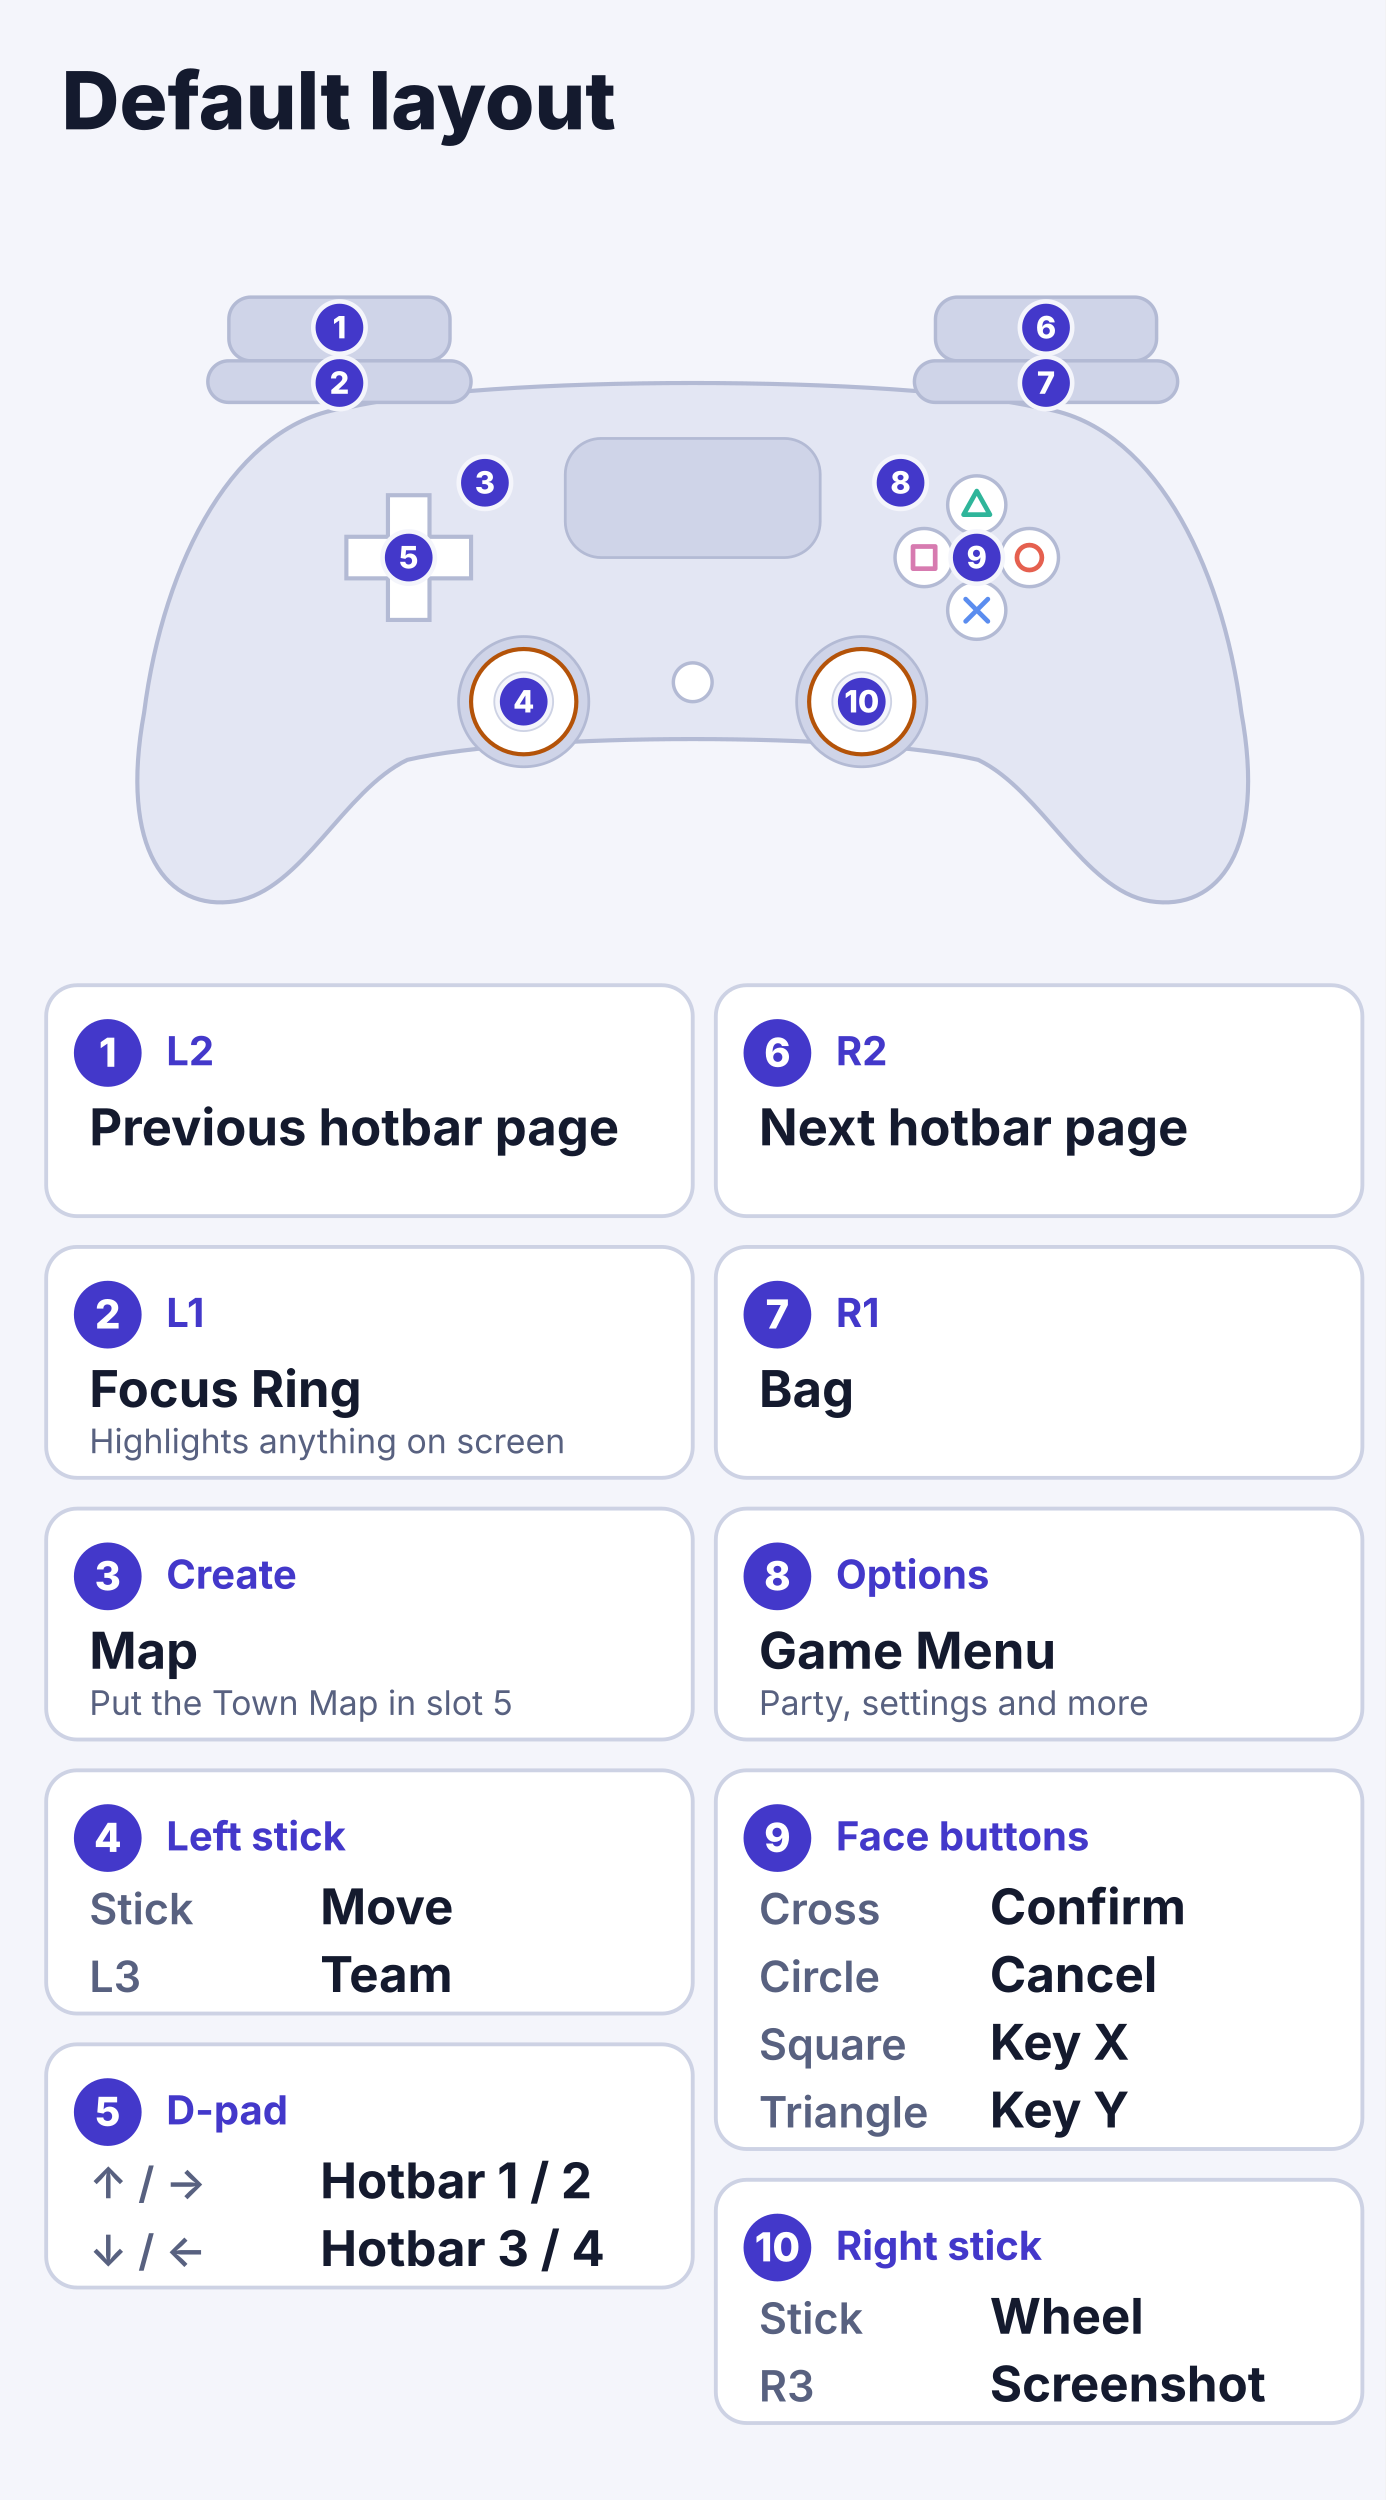
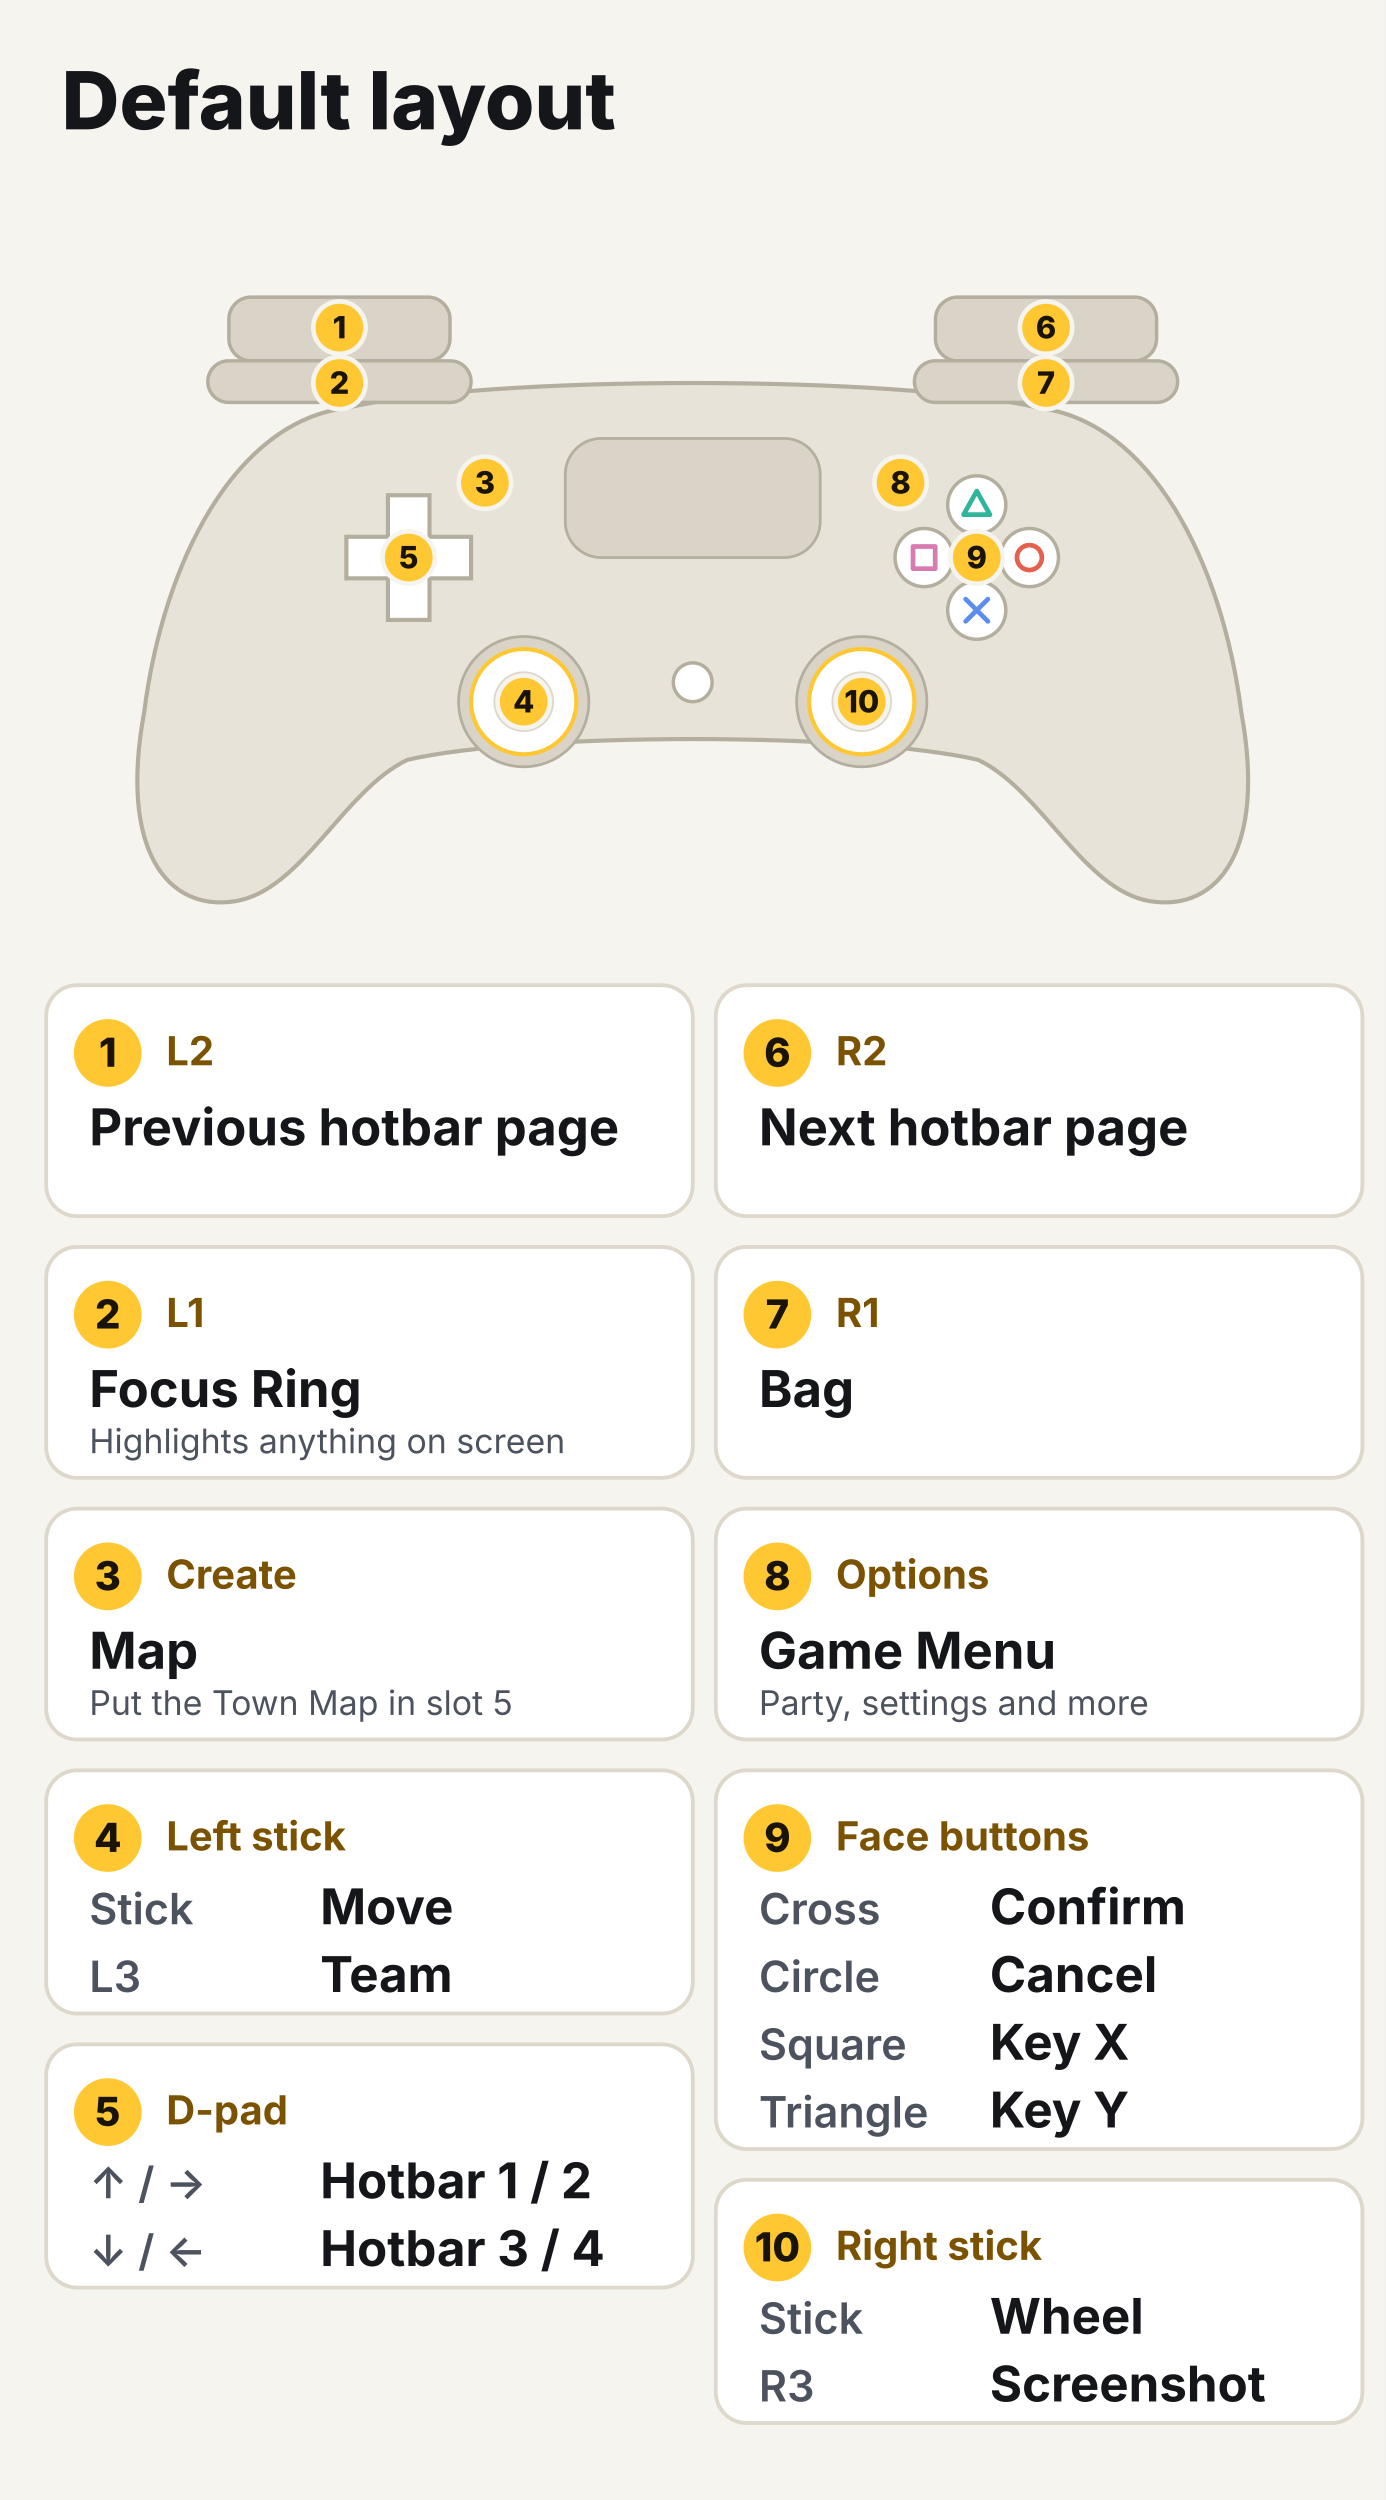
- <svg xmlns="http://www.w3.org/2000/svg" viewBox="0 0 900 1624" width="900" height="1624" role="img" aria-labelledby="t d" font-family="'Segoe UI Variable Display','Segoe UI',Inter,'SF Pro Display',-apple-system,'Helvetica Neue',Arial,sans-serif">
-   <rect width="900" height="1624" fill="#f4f5fb" />
-   <text x="40" y="84" font-size="52" font-weight="800" fill="#141a2e" text-anchor="start">Default layout</text>
+ <svg xmlns="http://www.w3.org/2000/svg" viewBox="0 0 900 1624" width="900" height="1624" role="img" aria-labelledby="t d" font-family="'Bricolage Grotesque','Geist','Segoe UI Variable Display','Segoe UI',Inter,'SF Pro Display',-apple-system,'Helvetica Neue',Arial,sans-serif">
+   <rect width="900" height="1624" fill="#f6f4ef" />
+   <text x="40" y="84" font-size="52" font-weight="800" fill="#14161a" text-anchor="start">Default layout</text>
  <g transform="translate(450,400) scale(0.9)">
-     <path d="M -250,-150 C -150,-174 150,-174 250,-150 C 330,-140 382,-40 396,70 C 414,168 380,214 330,206 C 282,198 252,126 206,104 C 120,84 -120,84 -206,104 C -252,126 -282,198 -330,206 C -380,214 -414,168 -396,70 C -382,-40 -330,-140 -250,-150 Z" fill="#e3e6f3" stroke="#b3bad4" stroke-width="3" />
-     <rect x="-92" y="-128" width="184" height="86" rx="26" fill="#cfd4e8" stroke="#b3bad4" stroke-width="2" />
-     <rect x="-334.8" y="-230" width="159.6" height="46" rx="16" fill="#cfd4e8" stroke="#b3bad4" stroke-width="2.5" />
-     <rect x="-350" y="-184" width="190" height="30" rx="15" fill="#cfd4e8" stroke="#b3bad4" stroke-width="2.5" />
-     <rect x="175.2" y="-230" width="159.6" height="46" rx="16" fill="#cfd4e8" stroke="#b3bad4" stroke-width="2.5" />
-     <rect x="160" y="-184" width="190" height="30" rx="15" fill="#cfd4e8" stroke="#b3bad4" stroke-width="2.5" />
-     <path d="M -220,-87 h 30 v 30 h 30 v 30 h -30 v 30 h -30 v -30 h -30 v -30 h 30 z" fill="#ffffff" stroke="#b3bad4" stroke-width="3" />
-     <circle cx="-122" cy="62" r="47" fill="#cfd4e8" stroke="#b3bad4" stroke-width="2" />
-     <circle cx="-122" cy="62" r="38" fill="#ffffff" stroke="#b45309" stroke-width="3" />
-     <circle cx="-122" cy="62" r="20.9" fill="none" stroke="#cdd2e4" stroke-width="2" />
-     <circle cx="122" cy="62" r="47" fill="#cfd4e8" stroke="#b3bad4" stroke-width="2" />
-     <circle cx="122" cy="62" r="38" fill="#ffffff" stroke="#b45309" stroke-width="3" />
-     <circle cx="122" cy="62" r="20.9" fill="none" stroke="#cdd2e4" stroke-width="2" />
-     <circle cx="205" cy="-4" r="21" fill="#ffffff" stroke="#b3bad4" stroke-width="2.5" />
+     <path d="M -250,-150 C -150,-174 150,-174 250,-150 C 330,-140 382,-40 396,70 C 414,168 380,214 330,206 C 282,198 252,126 206,104 C 120,84 -120,84 -206,104 C -252,126 -282,198 -330,206 C -380,214 -414,168 -396,70 C -382,-40 -330,-140 -250,-150 Z" fill="#e7e3d9" stroke="#b4ae9e" stroke-width="3" />
+     <rect x="-92" y="-128" width="184" height="86" rx="26" fill="#d9d4c7" stroke="#b4ae9e" stroke-width="2" />
+     <rect x="-334.8" y="-230" width="159.6" height="46" rx="16" fill="#d9d4c7" stroke="#b4ae9e" stroke-width="2.5" />
+     <rect x="-350" y="-184" width="190" height="30" rx="15" fill="#d9d4c7" stroke="#b4ae9e" stroke-width="2.5" />
+     <rect x="175.2" y="-230" width="159.6" height="46" rx="16" fill="#d9d4c7" stroke="#b4ae9e" stroke-width="2.5" />
+     <rect x="160" y="-184" width="190" height="30" rx="15" fill="#d9d4c7" stroke="#b4ae9e" stroke-width="2.5" />
+     <path d="M -220,-87 h 30 v 30 h 30 v 30 h -30 v 30 h -30 v -30 h -30 v -30 h 30 z" fill="#ffffff" stroke="#b4ae9e" stroke-width="3" />
+     <circle cx="-122" cy="62" r="47" fill="#d9d4c7" stroke="#b4ae9e" stroke-width="2" />
+     <circle cx="-122" cy="62" r="38" fill="#ffffff" stroke="#ffc833" stroke-width="3" />
+     <circle cx="-122" cy="62" r="20.9" fill="none" stroke="#ddd8cb" stroke-width="2" />
+     <circle cx="122" cy="62" r="47" fill="#d9d4c7" stroke="#b4ae9e" stroke-width="2" />
+     <circle cx="122" cy="62" r="38" fill="#ffffff" stroke="#ffc833" stroke-width="3" />
+     <circle cx="122" cy="62" r="20.9" fill="none" stroke="#ddd8cb" stroke-width="2" />
+     <circle cx="205" cy="-4" r="21" fill="#ffffff" stroke="#b4ae9e" stroke-width="2.5" />
    <path d="M 197,-12 L 213,4 M 213,-12 L 197,4" fill="none" stroke="#5b8def" stroke-width="3.4" stroke-linecap="round" stroke-linejoin="round" />
-     <circle cx="243" cy="-42" r="21" fill="#ffffff" stroke="#b3bad4" stroke-width="2.5" />
+     <circle cx="243" cy="-42" r="21" fill="#ffffff" stroke="#b4ae9e" stroke-width="2.5" />
    <circle cx="243" cy="-42" r="9" fill="none" stroke="#e5604f" stroke-width="3.4" stroke-linecap="round" stroke-linejoin="round" />
-     <circle cx="167" cy="-42" r="21" fill="#ffffff" stroke="#b3bad4" stroke-width="2.5" />
+     <circle cx="167" cy="-42" r="21" fill="#ffffff" stroke="#b4ae9e" stroke-width="2.5" />
    <rect x="159" y="-50" width="16" height="16" fill="none" stroke="#d77bb0" stroke-width="3.4" stroke-linecap="round" stroke-linejoin="round" />
-     <circle cx="205" cy="-80" r="21" fill="#ffffff" stroke="#b3bad4" stroke-width="2.5" />
+     <circle cx="205" cy="-80" r="21" fill="#ffffff" stroke="#b4ae9e" stroke-width="2.5" />
    <path d="M 205,-90 L 214.5,-73 L 195.5,-73 Z" fill="none" stroke="#2fb59a" stroke-width="3.4" stroke-linecap="round" stroke-linejoin="round" />
-     <rect x="-167" y="-103.5" width="34" height="15" rx="7.5" fill="#b45309" stroke="#b3bad4" stroke-width="2.5" />
-     <rect x="133" y="-103.5" width="34" height="15" rx="7.5" fill="#ffffff" stroke="#b3bad4" stroke-width="2.5" />
-     <circle cx="0" cy="48" r="14" fill="#ffffff" stroke="#b3bad4" stroke-width="2.5" />
+     <rect x="-167" y="-103.5" width="34" height="15" rx="7.5" fill="#ffc833" stroke="#b4ae9e" stroke-width="2.5" />
+     <rect x="133" y="-103.5" width="34" height="15" rx="7.5" fill="#ffffff" stroke="#b4ae9e" stroke-width="2.5" />
+     <circle cx="0" cy="48" r="14" fill="#ffffff" stroke="#b4ae9e" stroke-width="2.5" />
  </g>
-   <circle cx="220.5" cy="212.8" r="17" fill="#4338ca" stroke="#f4f5fb" stroke-width="3" />
-   <text x="220.5" y="219.8" font-size="20" font-weight="800" fill="#ffffff" text-anchor="middle">1</text>
-   <circle cx="220.5" cy="248.8" r="17" fill="#4338ca" stroke="#f4f5fb" stroke-width="3" />
-   <text x="220.5" y="255.8" font-size="20" font-weight="800" fill="#ffffff" text-anchor="middle">2</text>
-   <circle cx="315" cy="313.6" r="17" fill="#4338ca" stroke="#f4f5fb" stroke-width="3" />
-   <text x="315" y="320.6" font-size="20" font-weight="800" fill="#ffffff" text-anchor="middle">3</text>
-   <circle cx="340.2" cy="455.8" r="17" fill="#4338ca" stroke="#f4f5fb" stroke-width="3" />
-   <text x="340.2" y="462.8" font-size="20" font-weight="800" fill="#ffffff" text-anchor="middle">4</text>
-   <circle cx="265.5" cy="362.2" r="17" fill="#4338ca" stroke="#f4f5fb" stroke-width="3" />
-   <text x="265.5" y="369.2" font-size="20" font-weight="800" fill="#ffffff" text-anchor="middle">5</text>
-   <circle cx="679.5" cy="212.8" r="17" fill="#4338ca" stroke="#f4f5fb" stroke-width="3" />
-   <text x="679.5" y="219.8" font-size="20" font-weight="800" fill="#ffffff" text-anchor="middle">6</text>
-   <circle cx="679.5" cy="248.8" r="17" fill="#4338ca" stroke="#f4f5fb" stroke-width="3" />
-   <text x="679.5" y="255.8" font-size="20" font-weight="800" fill="#ffffff" text-anchor="middle">7</text>
-   <circle cx="585" cy="313.6" r="17" fill="#4338ca" stroke="#f4f5fb" stroke-width="3" />
-   <text x="585" y="320.6" font-size="20" font-weight="800" fill="#ffffff" text-anchor="middle">8</text>
-   <circle cx="634.5" cy="362.2" r="17" fill="#4338ca" stroke="#f4f5fb" stroke-width="3" />
-   <text x="634.5" y="369.2" font-size="20" font-weight="800" fill="#ffffff" text-anchor="middle">9</text>
-   <circle cx="559.8" cy="455.8" r="17" fill="#4338ca" stroke="#f4f5fb" stroke-width="3" />
-   <text x="559.8" y="462.8" font-size="20" font-weight="800" fill="#ffffff" text-anchor="middle">10</text>
-   <rect x="30" y="640" width="420" height="150" rx="20" fill="#ffffff" stroke="#cdd2e4" stroke-width="2.5" />
-   <circle cx="70" cy="684" r="22" fill="#4338ca" />
-   <text x="70" y="693" font-size="26" font-weight="800" fill="#ffffff" text-anchor="middle">1</text>
-   <text x="108" y="692" font-size="26" font-weight="700" fill="#4338ca" text-anchor="start">L2</text>
-   <text x="58" y="744" font-size="33" font-weight="700" fill="#141a2e" text-anchor="start">Previous hotbar page</text>
-   <rect x="30" y="810" width="420" height="150" rx="20" fill="#ffffff" stroke="#cdd2e4" stroke-width="2.5" />
-   <circle cx="70" cy="854" r="22" fill="#4338ca" />
-   <text x="70" y="863" font-size="26" font-weight="800" fill="#ffffff" text-anchor="middle">2</text>
-   <text x="108" y="862" font-size="26" font-weight="700" fill="#4338ca" text-anchor="start">L1</text>
-   <text x="58" y="914" font-size="33" font-weight="700" fill="#141a2e" text-anchor="start">Focus Ring</text>
-   <text x="58" y="944" font-size="22" font-weight="400" fill="#586180" text-anchor="start">Highlights anything on screen</text>
-   <rect x="30" y="980" width="420" height="150" rx="20" fill="#ffffff" stroke="#cdd2e4" stroke-width="2.5" />
-   <circle cx="70" cy="1024" r="22" fill="#4338ca" />
-   <text x="70" y="1033" font-size="26" font-weight="800" fill="#ffffff" text-anchor="middle">3</text>
-   <text x="108" y="1032" font-size="26" font-weight="700" fill="#4338ca" text-anchor="start">Create</text>
-   <text x="58" y="1084" font-size="33" font-weight="700" fill="#141a2e" text-anchor="start">Map</text>
-   <text x="58" y="1114" font-size="22" font-weight="400" fill="#586180" text-anchor="start">Put the Town Map in slot 5</text>
-   <rect x="30" y="1150" width="420" height="158" rx="20" fill="#ffffff" stroke="#cdd2e4" stroke-width="2.5" />
-   <circle cx="70" cy="1194" r="22" fill="#4338ca" />
-   <text x="70" y="1203" font-size="26" font-weight="800" fill="#ffffff" text-anchor="middle">4</text>
-   <text x="108" y="1202" font-size="26" font-weight="700" fill="#4338ca" text-anchor="start">Left stick</text>
-   <text x="58" y="1250" font-size="28" font-weight="600" fill="#586180" text-anchor="start">Stick</text>
-   <text x="208" y="1250" font-size="32" font-weight="700" fill="#141a2e" text-anchor="start">Move</text>
-   <text x="58" y="1294" font-size="28" font-weight="600" fill="#586180" text-anchor="start">L3</text>
-   <text x="208" y="1294" font-size="32" font-weight="700" fill="#141a2e" text-anchor="start">Team</text>
-   <rect x="30" y="1328" width="420" height="158" rx="20" fill="#ffffff" stroke="#cdd2e4" stroke-width="2.5" />
-   <circle cx="70" cy="1372" r="22" fill="#4338ca" />
-   <text x="70" y="1381" font-size="26" font-weight="800" fill="#ffffff" text-anchor="middle">5</text>
-   <text x="108" y="1380" font-size="26" font-weight="700" fill="#4338ca" text-anchor="start">D-pad</text>
-   <text x="58" y="1428" font-size="28" font-weight="600" fill="#586180" text-anchor="start">↑ / →</text>
-   <text x="208" y="1428" font-size="32" font-weight="700" fill="#141a2e" text-anchor="start">Hotbar 1 / 2</text>
-   <text x="58" y="1472" font-size="28" font-weight="600" fill="#586180" text-anchor="start">↓ / ←</text>
-   <text x="208" y="1472" font-size="32" font-weight="700" fill="#141a2e" text-anchor="start">Hotbar 3 / 4</text>
-   <rect x="465" y="640" width="420" height="150" rx="20" fill="#ffffff" stroke="#cdd2e4" stroke-width="2.5" />
-   <circle cx="505" cy="684" r="22" fill="#4338ca" />
-   <text x="505" y="693" font-size="26" font-weight="800" fill="#ffffff" text-anchor="middle">6</text>
-   <text x="543" y="692" font-size="26" font-weight="700" fill="#4338ca" text-anchor="start">R2</text>
-   <text x="493" y="744" font-size="33" font-weight="700" fill="#141a2e" text-anchor="start">Next hotbar page</text>
-   <rect x="465" y="810" width="420" height="150" rx="20" fill="#ffffff" stroke="#cdd2e4" stroke-width="2.5" />
-   <circle cx="505" cy="854" r="22" fill="#4338ca" />
-   <text x="505" y="863" font-size="26" font-weight="800" fill="#ffffff" text-anchor="middle">7</text>
-   <text x="543" y="862" font-size="26" font-weight="700" fill="#4338ca" text-anchor="start">R1</text>
-   <text x="493" y="914" font-size="33" font-weight="700" fill="#141a2e" text-anchor="start">Bag</text>
-   <rect x="465" y="980" width="420" height="150" rx="20" fill="#ffffff" stroke="#cdd2e4" stroke-width="2.5" />
-   <circle cx="505" cy="1024" r="22" fill="#4338ca" />
-   <text x="505" y="1033" font-size="26" font-weight="800" fill="#ffffff" text-anchor="middle">8</text>
-   <text x="543" y="1032" font-size="26" font-weight="700" fill="#4338ca" text-anchor="start">Options</text>
-   <text x="493" y="1084" font-size="33" font-weight="700" fill="#141a2e" text-anchor="start">Game Menu</text>
-   <text x="493" y="1114" font-size="22" font-weight="400" fill="#586180" text-anchor="start">Party, settings and more</text>
-   <rect x="465" y="1150" width="420" height="246" rx="20" fill="#ffffff" stroke="#cdd2e4" stroke-width="2.5" />
-   <circle cx="505" cy="1194" r="22" fill="#4338ca" />
-   <text x="505" y="1203" font-size="26" font-weight="800" fill="#ffffff" text-anchor="middle">9</text>
-   <text x="543" y="1202" font-size="26" font-weight="700" fill="#4338ca" text-anchor="start">Face buttons</text>
-   <text x="493" y="1250" font-size="28" font-weight="600" fill="#586180" text-anchor="start">Cross</text>
-   <text x="643" y="1250" font-size="32" font-weight="700" fill="#141a2e" text-anchor="start">Confirm</text>
-   <text x="493" y="1294" font-size="28" font-weight="600" fill="#586180" text-anchor="start">Circle</text>
-   <text x="643" y="1294" font-size="32" font-weight="700" fill="#141a2e" text-anchor="start">Cancel</text>
-   <text x="493" y="1338" font-size="28" font-weight="600" fill="#586180" text-anchor="start">Square</text>
-   <text x="643" y="1338" font-size="32" font-weight="700" fill="#141a2e" text-anchor="start">Key X</text>
-   <text x="493" y="1382" font-size="28" font-weight="600" fill="#586180" text-anchor="start">Triangle</text>
-   <text x="643" y="1382" font-size="32" font-weight="700" fill="#141a2e" text-anchor="start">Key Y</text>
-   <rect x="465" y="1416" width="420" height="158" rx="20" fill="#ffffff" stroke="#cdd2e4" stroke-width="2.5" />
-   <circle cx="505" cy="1460" r="22" fill="#4338ca" />
-   <text x="505" y="1469" font-size="26" font-weight="800" fill="#ffffff" text-anchor="middle">10</text>
-   <text x="543" y="1468" font-size="26" font-weight="700" fill="#4338ca" text-anchor="start">Right stick</text>
-   <text x="493" y="1516" font-size="28" font-weight="600" fill="#586180" text-anchor="start">Stick</text>
-   <text x="643" y="1516" font-size="32" font-weight="700" fill="#141a2e" text-anchor="start">Wheel</text>
-   <text x="493" y="1560" font-size="28" font-weight="600" fill="#586180" text-anchor="start">R3</text>
-   <text x="643" y="1560" font-size="32" font-weight="700" fill="#141a2e" text-anchor="start">Screenshot</text>
+   <circle cx="220.5" cy="212.8" r="17" fill="#ffc833" stroke="#f6f4ef" stroke-width="3" />
+   <text x="220.5" y="219.8" font-size="20" font-weight="800" fill="#1a1408" text-anchor="middle">1</text>
+   <circle cx="220.5" cy="248.8" r="17" fill="#ffc833" stroke="#f6f4ef" stroke-width="3" />
+   <text x="220.5" y="255.8" font-size="20" font-weight="800" fill="#1a1408" text-anchor="middle">2</text>
+   <circle cx="315" cy="313.6" r="17" fill="#ffc833" stroke="#f6f4ef" stroke-width="3" />
+   <text x="315" y="320.6" font-size="20" font-weight="800" fill="#1a1408" text-anchor="middle">3</text>
+   <circle cx="340.2" cy="455.8" r="17" fill="#ffc833" stroke="#f6f4ef" stroke-width="3" />
+   <text x="340.2" y="462.8" font-size="20" font-weight="800" fill="#1a1408" text-anchor="middle">4</text>
+   <circle cx="265.5" cy="362.2" r="17" fill="#ffc833" stroke="#f6f4ef" stroke-width="3" />
+   <text x="265.5" y="369.2" font-size="20" font-weight="800" fill="#1a1408" text-anchor="middle">5</text>
+   <circle cx="679.5" cy="212.8" r="17" fill="#ffc833" stroke="#f6f4ef" stroke-width="3" />
+   <text x="679.5" y="219.8" font-size="20" font-weight="800" fill="#1a1408" text-anchor="middle">6</text>
+   <circle cx="679.5" cy="248.8" r="17" fill="#ffc833" stroke="#f6f4ef" stroke-width="3" />
+   <text x="679.5" y="255.8" font-size="20" font-weight="800" fill="#1a1408" text-anchor="middle">7</text>
+   <circle cx="585" cy="313.6" r="17" fill="#ffc833" stroke="#f6f4ef" stroke-width="3" />
+   <text x="585" y="320.6" font-size="20" font-weight="800" fill="#1a1408" text-anchor="middle">8</text>
+   <circle cx="634.5" cy="362.2" r="17" fill="#ffc833" stroke="#f6f4ef" stroke-width="3" />
+   <text x="634.5" y="369.2" font-size="20" font-weight="800" fill="#1a1408" text-anchor="middle">9</text>
+   <circle cx="559.8" cy="455.8" r="17" fill="#ffc833" stroke="#f6f4ef" stroke-width="3" />
+   <text x="559.8" y="462.8" font-size="20" font-weight="800" fill="#1a1408" text-anchor="middle">10</text>
+   <rect x="30" y="640" width="420" height="150" rx="20" fill="#ffffff" stroke="#ddd8cb" stroke-width="2.5" />
+   <circle cx="70" cy="684" r="22" fill="#ffc833" />
+   <text x="70" y="693" font-size="26" font-weight="800" fill="#1a1408" text-anchor="middle">1</text>
+   <text x="108" y="692" font-size="26" font-weight="700" fill="#7a5200" text-anchor="start">L2</text>
+   <text x="58" y="744" font-size="33" font-weight="700" fill="#14161a" text-anchor="start">Previous hotbar page</text>
+   <rect x="30" y="810" width="420" height="150" rx="20" fill="#ffffff" stroke="#ddd8cb" stroke-width="2.5" />
+   <circle cx="70" cy="854" r="22" fill="#ffc833" />
+   <text x="70" y="863" font-size="26" font-weight="800" fill="#1a1408" text-anchor="middle">2</text>
+   <text x="108" y="862" font-size="26" font-weight="700" fill="#7a5200" text-anchor="start">L1</text>
+   <text x="58" y="914" font-size="33" font-weight="700" fill="#14161a" text-anchor="start">Focus Ring</text>
+   <text x="58" y="944" font-size="22" font-weight="400" fill="#4d535e" text-anchor="start">Highlights anything on screen</text>
+   <rect x="30" y="980" width="420" height="150" rx="20" fill="#ffffff" stroke="#ddd8cb" stroke-width="2.5" />
+   <circle cx="70" cy="1024" r="22" fill="#ffc833" />
+   <text x="70" y="1033" font-size="26" font-weight="800" fill="#1a1408" text-anchor="middle">3</text>
+   <text x="108" y="1032" font-size="26" font-weight="700" fill="#7a5200" text-anchor="start">Create</text>
+   <text x="58" y="1084" font-size="33" font-weight="700" fill="#14161a" text-anchor="start">Map</text>
+   <text x="58" y="1114" font-size="22" font-weight="400" fill="#4d535e" text-anchor="start">Put the Town Map in slot 5</text>
+   <rect x="30" y="1150" width="420" height="158" rx="20" fill="#ffffff" stroke="#ddd8cb" stroke-width="2.5" />
+   <circle cx="70" cy="1194" r="22" fill="#ffc833" />
+   <text x="70" y="1203" font-size="26" font-weight="800" fill="#1a1408" text-anchor="middle">4</text>
+   <text x="108" y="1202" font-size="26" font-weight="700" fill="#7a5200" text-anchor="start">Left stick</text>
+   <text x="58" y="1250" font-size="28" font-weight="600" fill="#4d535e" text-anchor="start">Stick</text>
+   <text x="208" y="1250" font-size="32" font-weight="700" fill="#14161a" text-anchor="start">Move</text>
+   <text x="58" y="1294" font-size="28" font-weight="600" fill="#4d535e" text-anchor="start">L3</text>
+   <text x="208" y="1294" font-size="32" font-weight="700" fill="#14161a" text-anchor="start">Team</text>
+   <rect x="30" y="1328" width="420" height="158" rx="20" fill="#ffffff" stroke="#ddd8cb" stroke-width="2.5" />
+   <circle cx="70" cy="1372" r="22" fill="#ffc833" />
+   <text x="70" y="1381" font-size="26" font-weight="800" fill="#1a1408" text-anchor="middle">5</text>
+   <text x="108" y="1380" font-size="26" font-weight="700" fill="#7a5200" text-anchor="start">D-pad</text>
+   <text x="58" y="1428" font-size="28" font-weight="600" fill="#4d535e" text-anchor="start">↑ / →</text>
+   <text x="208" y="1428" font-size="32" font-weight="700" fill="#14161a" text-anchor="start">Hotbar 1 / 2</text>
+   <text x="58" y="1472" font-size="28" font-weight="600" fill="#4d535e" text-anchor="start">↓ / ←</text>
+   <text x="208" y="1472" font-size="32" font-weight="700" fill="#14161a" text-anchor="start">Hotbar 3 / 4</text>
+   <rect x="465" y="640" width="420" height="150" rx="20" fill="#ffffff" stroke="#ddd8cb" stroke-width="2.5" />
+   <circle cx="505" cy="684" r="22" fill="#ffc833" />
+   <text x="505" y="693" font-size="26" font-weight="800" fill="#1a1408" text-anchor="middle">6</text>
+   <text x="543" y="692" font-size="26" font-weight="700" fill="#7a5200" text-anchor="start">R2</text>
+   <text x="493" y="744" font-size="33" font-weight="700" fill="#14161a" text-anchor="start">Next hotbar page</text>
+   <rect x="465" y="810" width="420" height="150" rx="20" fill="#ffffff" stroke="#ddd8cb" stroke-width="2.5" />
+   <circle cx="505" cy="854" r="22" fill="#ffc833" />
+   <text x="505" y="863" font-size="26" font-weight="800" fill="#1a1408" text-anchor="middle">7</text>
+   <text x="543" y="862" font-size="26" font-weight="700" fill="#7a5200" text-anchor="start">R1</text>
+   <text x="493" y="914" font-size="33" font-weight="700" fill="#14161a" text-anchor="start">Bag</text>
+   <rect x="465" y="980" width="420" height="150" rx="20" fill="#ffffff" stroke="#ddd8cb" stroke-width="2.5" />
+   <circle cx="505" cy="1024" r="22" fill="#ffc833" />
+   <text x="505" y="1033" font-size="26" font-weight="800" fill="#1a1408" text-anchor="middle">8</text>
+   <text x="543" y="1032" font-size="26" font-weight="700" fill="#7a5200" text-anchor="start">Options</text>
+   <text x="493" y="1084" font-size="33" font-weight="700" fill="#14161a" text-anchor="start">Game Menu</text>
+   <text x="493" y="1114" font-size="22" font-weight="400" fill="#4d535e" text-anchor="start">Party, settings and more</text>
+   <rect x="465" y="1150" width="420" height="246" rx="20" fill="#ffffff" stroke="#ddd8cb" stroke-width="2.5" />
+   <circle cx="505" cy="1194" r="22" fill="#ffc833" />
+   <text x="505" y="1203" font-size="26" font-weight="800" fill="#1a1408" text-anchor="middle">9</text>
+   <text x="543" y="1202" font-size="26" font-weight="700" fill="#7a5200" text-anchor="start">Face buttons</text>
+   <text x="493" y="1250" font-size="28" font-weight="600" fill="#4d535e" text-anchor="start">Cross</text>
+   <text x="643" y="1250" font-size="32" font-weight="700" fill="#14161a" text-anchor="start">Confirm</text>
+   <text x="493" y="1294" font-size="28" font-weight="600" fill="#4d535e" text-anchor="start">Circle</text>
+   <text x="643" y="1294" font-size="32" font-weight="700" fill="#14161a" text-anchor="start">Cancel</text>
+   <text x="493" y="1338" font-size="28" font-weight="600" fill="#4d535e" text-anchor="start">Square</text>
+   <text x="643" y="1338" font-size="32" font-weight="700" fill="#14161a" text-anchor="start">Key X</text>
+   <text x="493" y="1382" font-size="28" font-weight="600" fill="#4d535e" text-anchor="start">Triangle</text>
+   <text x="643" y="1382" font-size="32" font-weight="700" fill="#14161a" text-anchor="start">Key Y</text>
+   <rect x="465" y="1416" width="420" height="158" rx="20" fill="#ffffff" stroke="#ddd8cb" stroke-width="2.5" />
+   <circle cx="505" cy="1460" r="22" fill="#ffc833" />
+   <text x="505" y="1469" font-size="26" font-weight="800" fill="#1a1408" text-anchor="middle">10</text>
+   <text x="543" y="1468" font-size="26" font-weight="700" fill="#7a5200" text-anchor="start">Right stick</text>
+   <text x="493" y="1516" font-size="28" font-weight="600" fill="#4d535e" text-anchor="start">Stick</text>
+   <text x="643" y="1516" font-size="32" font-weight="700" fill="#14161a" text-anchor="start">Wheel</text>
+   <text x="493" y="1560" font-size="28" font-weight="600" fill="#4d535e" text-anchor="start">R3</text>
+   <text x="643" y="1560" font-size="32" font-weight="700" fill="#14161a" text-anchor="start">Screenshot</text>
</svg>
